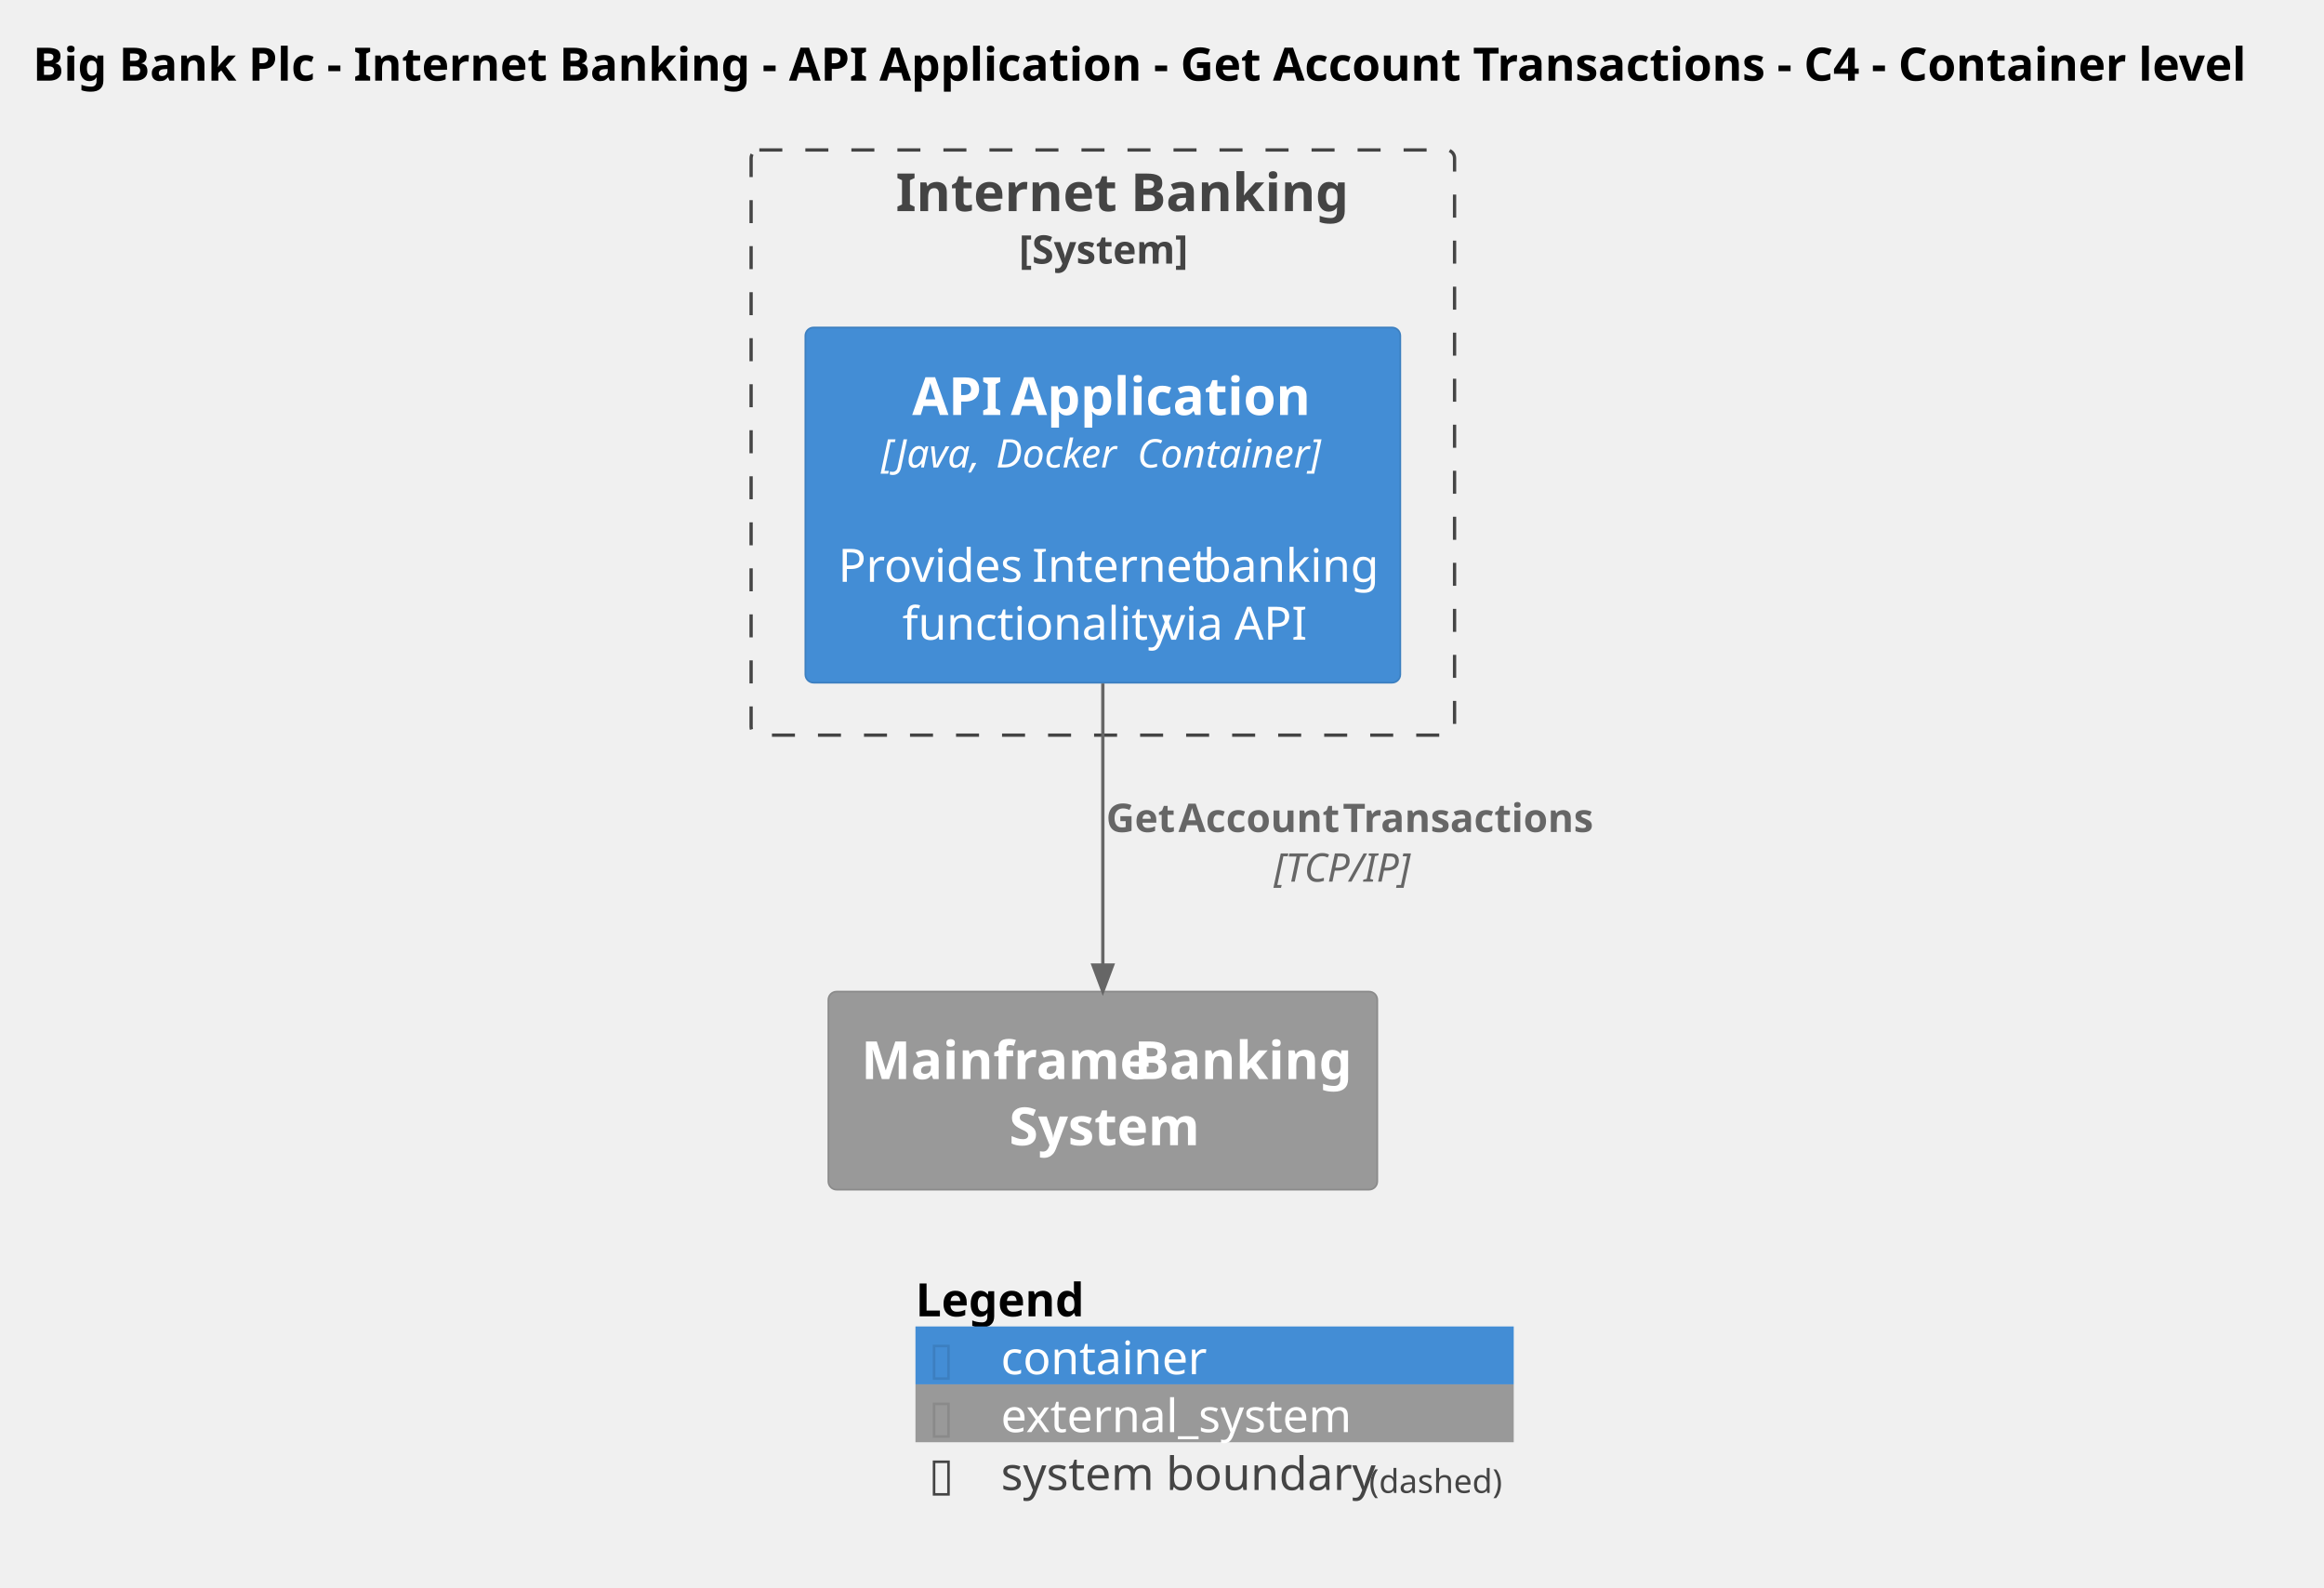
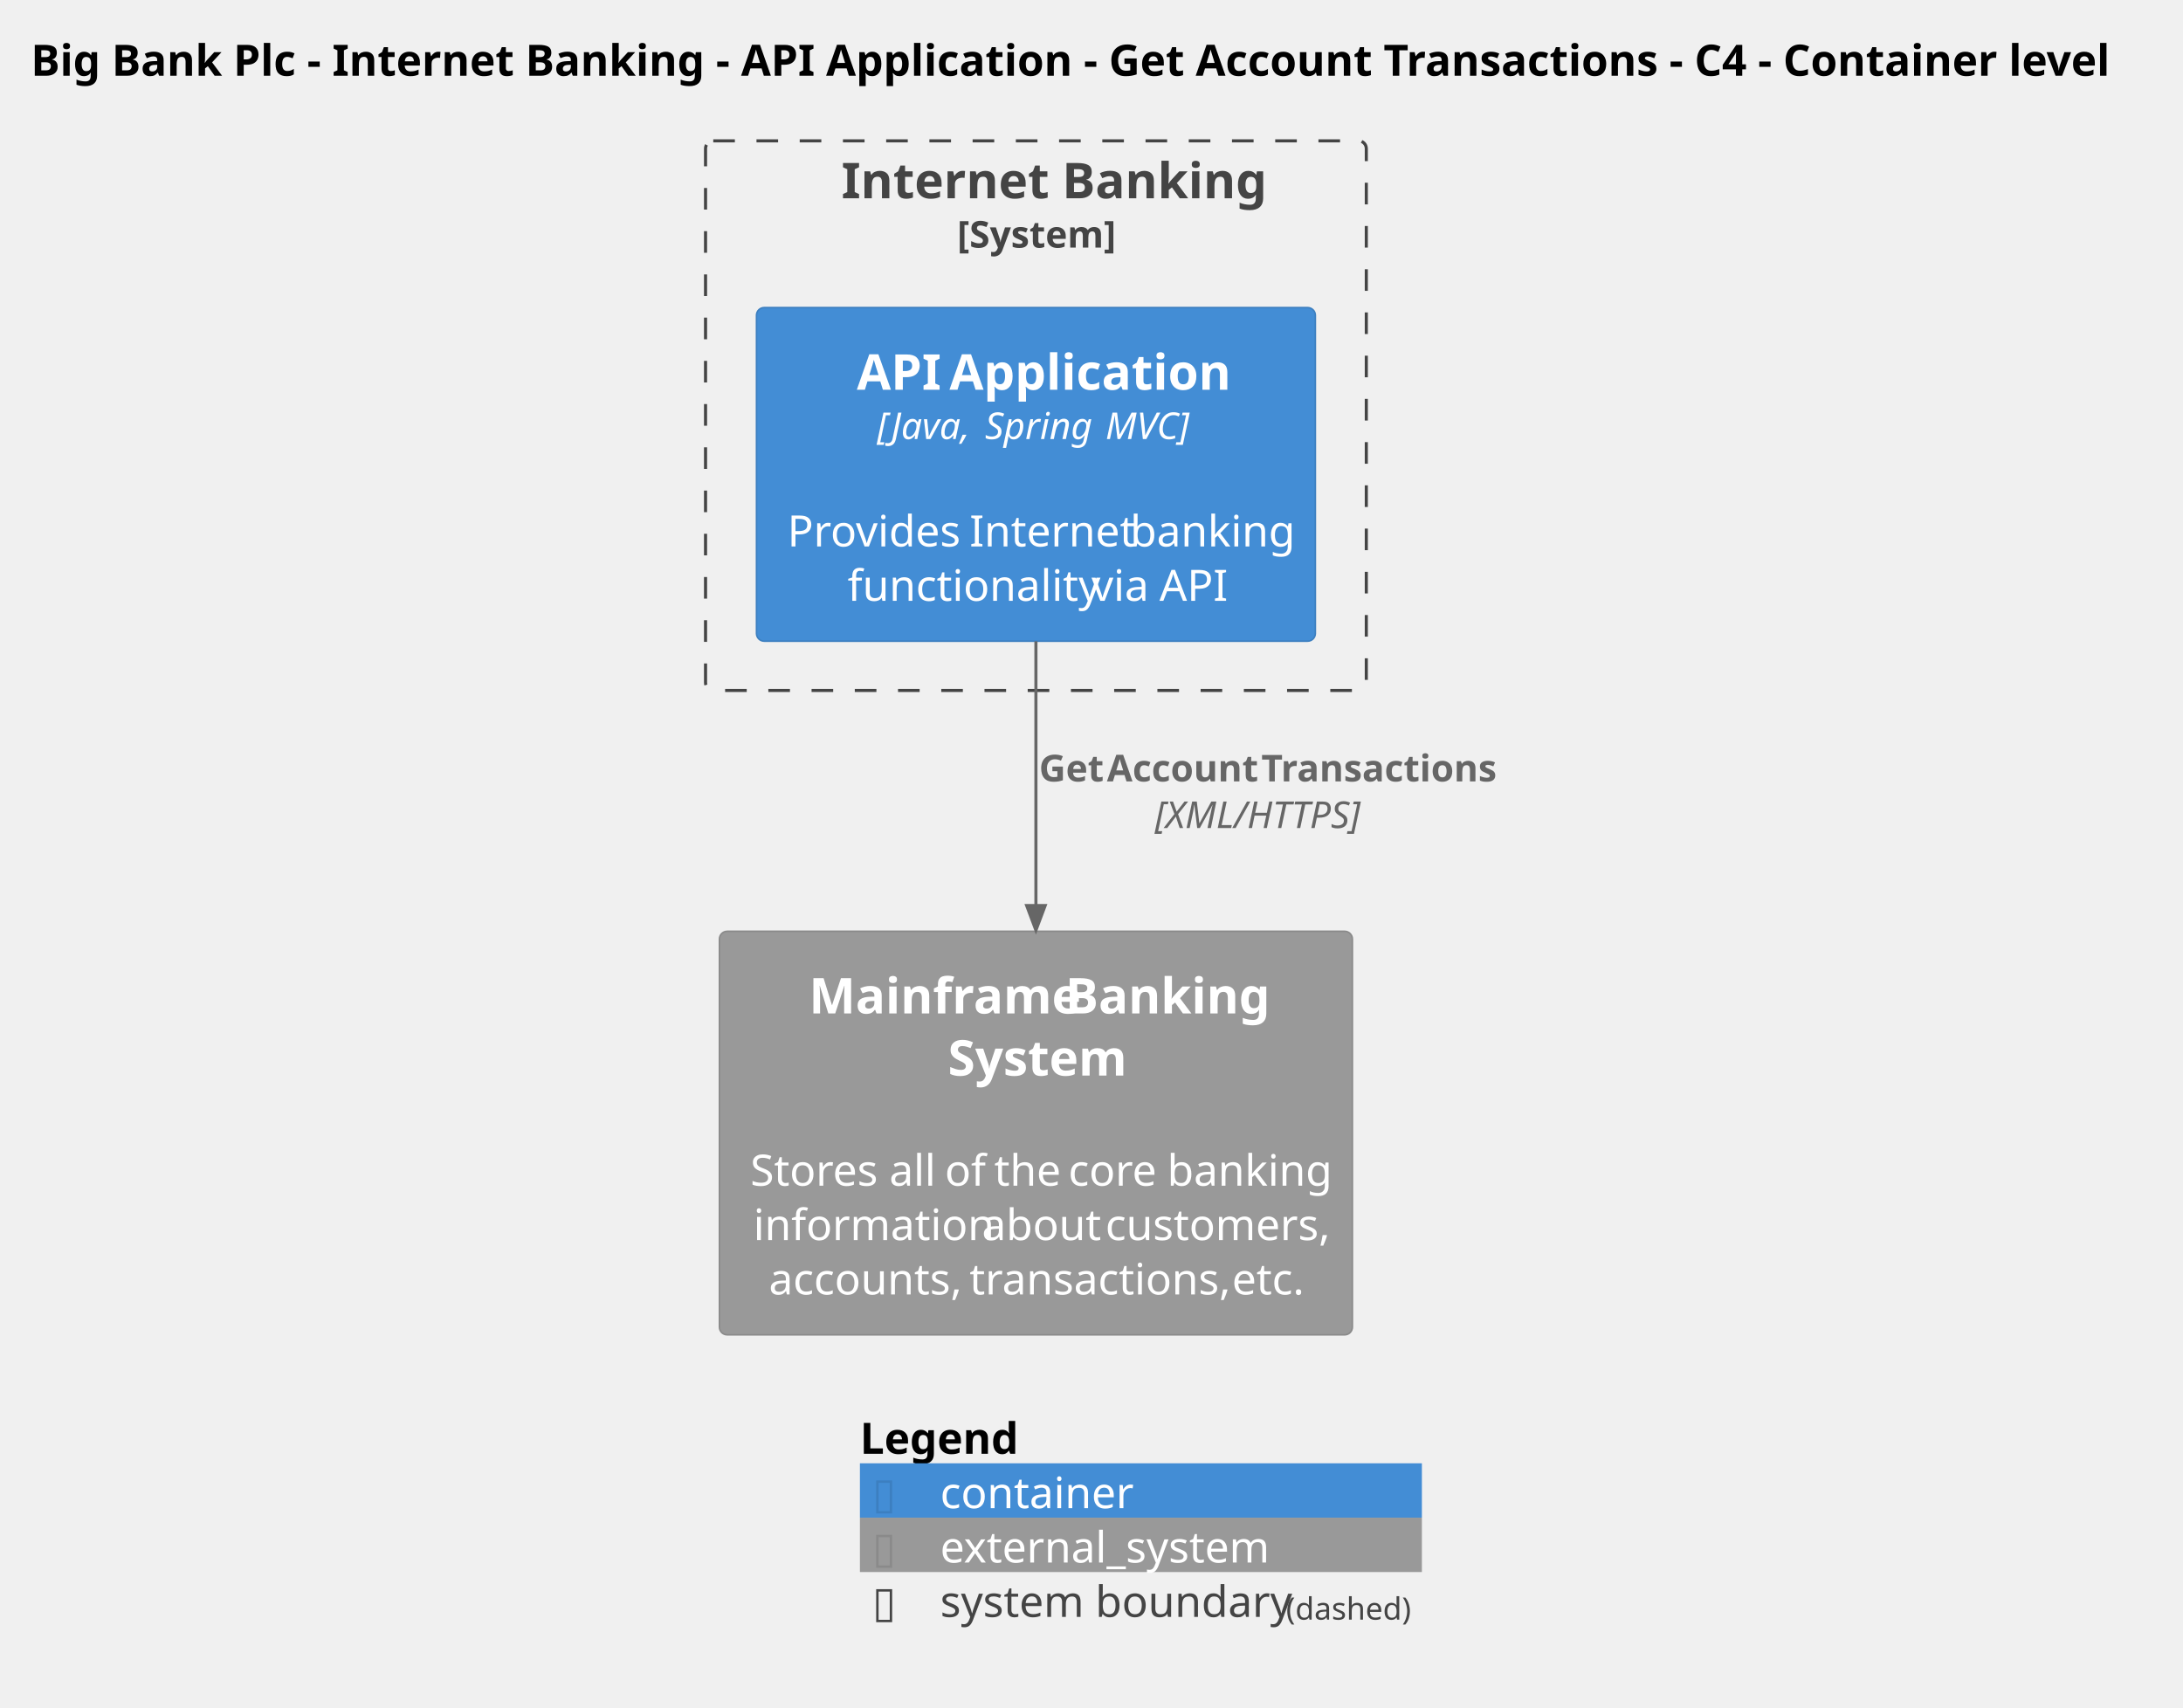
- <svg xmlns="http://www.w3.org/2000/svg" contentStyleType="text/css" height="483px" preserveAspectRatio="none" style="width:707px;height:483px;background:#FFFFFF;" version="1.1" viewBox="0 0 707 483" width="707px" zoomAndPan="magnify">
+ <svg xmlns="http://www.w3.org/2000/svg" contentStyleType="text/css" height="553px" preserveAspectRatio="none" style="width:707px;height:553px;background:#FFFFFF;" version="1.1" viewBox="0 0 707 553" width="707px" zoomAndPan="magnify">
  <defs />
  <g>
    <text fill="#000000" font-family="sans-serif" font-size="14" font-weight="bold" lengthAdjust="spacing" textLength="679" x="10" y="24.533">Big Bank Plc - Internet Banking - API Application - Get Account Transactions - C4 - Container level</text>
    <g id="cluster_BigBankPlc.SoftwareSystems.InternetBanking">
      <rect fill="none" height="178" rx="2.5" ry="2.5" style="stroke:#444444;stroke-width:1.0;stroke-dasharray:7.0,7.0;" width="214" x="228.5" y="45.609" />
      <text fill="#444444" font-family="sans-serif" font-size="16" font-weight="bold" lengthAdjust="spacing" textLength="126" x="272.5" y="64.219">Internet Banking</text>
      <text fill="#444444" font-family="sans-serif" font-size="12" font-weight="bold" lengthAdjust="spacing" textLength="51" x="310" y="80.191">[System]</text>
    </g>
    <g id="elem_BigBankPlc.SoftwareSystems.InternetBanking.Containers.APIApplication">
      <rect fill="#438DD5" height="108.047" rx="2.5" ry="2.5" style="stroke:#3C7FC0;stroke-width:0.5;" width="181" x="245" y="99.609" />
      <text fill="#FFFFFF" font-family="sans-serif" font-size="16" font-weight="bold" lengthAdjust="spacing" textLength="26" x="277.5" y="126.219">API</text>
      <text fill="#FFFFFF" font-family="sans-serif" font-size="16" font-weight="bold" lengthAdjust="spacing" textLength="4" x="303.5" y="126.219"> </text>
      <text fill="#FFFFFF" font-family="sans-serif" font-size="16" font-weight="bold" lengthAdjust="spacing" textLength="86" x="307.5" y="126.219">Application</text>
-       <text fill="#FFFFFF" font-family="sans-serif" font-size="12" font-style="italic" lengthAdjust="spacing" textLength="32" x="268" y="142.191">[Java,</text>
-       <text fill="#FFFFFF" font-family="sans-serif" font-size="12" font-style="italic" lengthAdjust="spacing" textLength="3" x="300" y="142.191"> </text>
-       <text fill="#FFFFFF" font-family="sans-serif" font-size="12" font-style="italic" lengthAdjust="spacing" textLength="40" x="303" y="142.191">Docker</text>
-       <text fill="#FFFFFF" font-family="sans-serif" font-size="12" font-style="italic" lengthAdjust="spacing" textLength="3" x="343" y="142.191"> </text>
-       <text fill="#FFFFFF" font-family="sans-serif" font-size="12" font-style="italic" lengthAdjust="spacing" textLength="57" x="346" y="142.191">Container]</text>
+       <text fill="#FFFFFF" font-family="sans-serif" font-size="12" font-style="italic" lengthAdjust="spacing" textLength="32" x="284" y="142.191">[Java,</text>
+       <text fill="#FFFFFF" font-family="sans-serif" font-size="12" font-style="italic" lengthAdjust="spacing" textLength="3" x="316" y="142.191"> </text>
+       <text fill="#FFFFFF" font-family="sans-serif" font-size="12" font-style="italic" lengthAdjust="spacing" textLength="36" x="319" y="142.191">Spring</text>
+       <text fill="#FFFFFF" font-family="sans-serif" font-size="12" font-style="italic" lengthAdjust="spacing" textLength="3" x="355" y="142.191"> </text>
+       <text fill="#FFFFFF" font-family="sans-serif" font-size="12" font-style="italic" lengthAdjust="spacing" textLength="29" x="358" y="142.191">MVC]</text>
      <text fill="#FFFFFF" font-family="sans-serif" font-size="14" lengthAdjust="spacing" textLength="4" x="333.5" y="159.361"> </text>
      <text fill="#FFFFFF" font-family="sans-serif" font-size="14" lengthAdjust="spacing" textLength="55" x="255" y="176.971">Provides</text>
      <text fill="#FFFFFF" font-family="sans-serif" font-size="14" lengthAdjust="spacing" textLength="4" x="310" y="176.971"> </text>
      <text fill="#FFFFFF" font-family="sans-serif" font-size="14" lengthAdjust="spacing" textLength="48" x="314" y="176.971">Internet</text>
      <text fill="#FFFFFF" font-family="sans-serif" font-size="14" lengthAdjust="spacing" textLength="4" x="362" y="176.971"> </text>
      <text fill="#FFFFFF" font-family="sans-serif" font-size="14" lengthAdjust="spacing" textLength="50" x="366" y="176.971">banking</text>
      <text fill="#FFFFFF" font-family="sans-serif" font-size="14" lengthAdjust="spacing" textLength="75" x="274.5" y="194.58">functionality</text>
      <text fill="#FFFFFF" font-family="sans-serif" font-size="14" lengthAdjust="spacing" textLength="4" x="349.5" y="194.58"> </text>
      <text fill="#FFFFFF" font-family="sans-serif" font-size="14" lengthAdjust="spacing" textLength="18" x="353.5" y="194.58">via</text>
      <text fill="#FFFFFF" font-family="sans-serif" font-size="14" lengthAdjust="spacing" textLength="4" x="371.5" y="194.58"> </text>
      <text fill="#FFFFFF" font-family="sans-serif" font-size="14" lengthAdjust="spacing" textLength="21" x="375.5" y="194.58">API</text>
    </g>
    <g id="elem_BigBankPlc.SoftwareSystems.MainframeBankingSystem">
-       <rect fill="#999999" height="60.25" rx="2.5" ry="2.5" style="stroke:#8A8A8A;stroke-width:0.5;" width="167" x="252" y="301.609" />
+       <rect fill="#999999" height="130.688" rx="2.5" ry="2.5" style="stroke:#8A8A8A;stroke-width:0.5;" width="205" x="233" y="301.609" />
      <text fill="#FFFFFF" font-family="sans-serif" font-size="16" font-weight="bold" lengthAdjust="spacing" textLength="79" x="262" y="328.219">Mainframe</text>
      <text fill="#FFFFFF" font-family="sans-serif" font-size="16" font-weight="bold" lengthAdjust="spacing" textLength="4" x="341" y="328.219"> </text>
      <text fill="#FFFFFF" font-family="sans-serif" font-size="16" font-weight="bold" lengthAdjust="spacing" textLength="64" x="345" y="328.219">Banking</text>
      <text fill="#FFFFFF" font-family="sans-serif" font-size="16" font-weight="bold" lengthAdjust="spacing" textLength="57" x="307" y="348.344">System</text>
+       <text fill="#FFFFFF" font-family="sans-serif" font-size="14" lengthAdjust="spacing" textLength="4" x="333.5" y="366.393"> </text>
+       <text fill="#FFFFFF" font-family="sans-serif" font-size="14" lengthAdjust="spacing" textLength="41" x="243" y="384.002">Stores</text>
+       <text fill="#FFFFFF" font-family="sans-serif" font-size="14" lengthAdjust="spacing" textLength="4" x="284" y="384.002"> </text>
+       <text fill="#FFFFFF" font-family="sans-serif" font-size="14" lengthAdjust="spacing" textLength="14" x="288" y="384.002">all</text>
+       <text fill="#FFFFFF" font-family="sans-serif" font-size="14" lengthAdjust="spacing" textLength="4" x="302" y="384.002"> </text>
+       <text fill="#FFFFFF" font-family="sans-serif" font-size="14" lengthAdjust="spacing" textLength="12" x="306" y="384.002">of</text>
+       <text fill="#FFFFFF" font-family="sans-serif" font-size="14" lengthAdjust="spacing" textLength="4" x="318" y="384.002"> </text>
+       <text fill="#FFFFFF" font-family="sans-serif" font-size="14" lengthAdjust="spacing" textLength="20" x="322" y="384.002">the</text>
+       <text fill="#FFFFFF" font-family="sans-serif" font-size="14" lengthAdjust="spacing" textLength="4" x="342" y="384.002"> </text>
+       <text fill="#FFFFFF" font-family="sans-serif" font-size="14" lengthAdjust="spacing" textLength="28" x="346" y="384.002">core</text>
+       <text fill="#FFFFFF" font-family="sans-serif" font-size="14" lengthAdjust="spacing" textLength="4" x="374" y="384.002"> </text>
+       <text fill="#FFFFFF" font-family="sans-serif" font-size="14" lengthAdjust="spacing" textLength="50" x="378" y="384.002">banking</text>
+       <text fill="#FFFFFF" font-family="sans-serif" font-size="14" lengthAdjust="spacing" textLength="70" x="244" y="401.611">information</text>
+       <text fill="#FFFFFF" font-family="sans-serif" font-size="14" lengthAdjust="spacing" textLength="4" x="314" y="401.611"> </text>
+       <text fill="#FFFFFF" font-family="sans-serif" font-size="14" lengthAdjust="spacing" textLength="36" x="318" y="401.611">about</text>
+       <text fill="#FFFFFF" font-family="sans-serif" font-size="14" lengthAdjust="spacing" textLength="4" x="354" y="401.611"> </text>
+       <text fill="#FFFFFF" font-family="sans-serif" font-size="14" lengthAdjust="spacing" textLength="69" x="358" y="401.611">customers,</text>
+       <text fill="#FFFFFF" font-family="sans-serif" font-size="14" lengthAdjust="spacing" textLength="61" x="249" y="419.221">accounts,</text>
+       <text fill="#FFFFFF" font-family="sans-serif" font-size="14" lengthAdjust="spacing" textLength="4" x="310" y="419.221"> </text>
+       <text fill="#FFFFFF" font-family="sans-serif" font-size="14" lengthAdjust="spacing" textLength="81" x="314" y="419.221">transactions,</text>
+       <text fill="#FFFFFF" font-family="sans-serif" font-size="14" lengthAdjust="spacing" textLength="4" x="395" y="419.221"> </text>
+       <text fill="#FFFFFF" font-family="sans-serif" font-size="14" lengthAdjust="spacing" textLength="23" x="399" y="419.221">etc.</text>
    </g>
    <g id="link_BigBankPlc.SoftwareSystems.InternetBanking.Containers.APIApplication_BigBankPlc.SoftwareSystems.MainframeBankingSystem">
-       <path d="M335.5,207.889 C335.5,238.649 335.5,268.149 335.5,293.529 " fill="none" id="BigBankPlc.SoftwareSystems.InternetBanking.Containers.APIApplication-to-BigBankPlc.SoftwareSystems.MainframeBankingSystem" style="stroke:#666666;stroke-width:1.0;" />
-       <polygon fill="#666666" points="335.5,301.529,338.5,293.529,332.5,293.529,335.5,301.529" style="stroke:#666666;stroke-width:1.0;" />
+       <path d="M335.5,207.709 C335.5,236.099 335.5,263.279 335.5,293.269 " fill="none" id="BigBankPlc.SoftwareSystems.InternetBanking.Containers.APIApplication-to-BigBankPlc.SoftwareSystems.MainframeBankingSystem" style="stroke:#666666;stroke-width:1.0;" />
+       <polygon fill="#666666" points="335.5,301.269,338.5,293.269,332.5,293.269,335.5,301.269" style="stroke:#666666;stroke-width:1.0;" />
      <text fill="#666666" font-family="sans-serif" font-size="12" font-weight="bold" lengthAdjust="spacing" textLength="19" x="336.5" y="253.066">Get</text>
      <text fill="#666666" font-family="sans-serif" font-size="12" font-weight="bold" lengthAdjust="spacing" textLength="3" x="355.5" y="253.066"> </text>
      <text fill="#666666" font-family="sans-serif" font-size="12" font-weight="bold" lengthAdjust="spacing" textLength="47" x="358.5" y="253.066">Account</text>
      <text fill="#666666" font-family="sans-serif" font-size="12" font-weight="bold" lengthAdjust="spacing" textLength="3" x="405.5" y="253.066"> </text>
      <text fill="#666666" font-family="sans-serif" font-size="12" font-weight="bold" lengthAdjust="spacing" textLength="75" x="408.5" y="253.066">Transactions</text>
-       <text fill="#666666" font-family="sans-serif" font-size="12" font-style="italic" lengthAdjust="spacing" textLength="45" x="387.5" y="268.16">[TCP/IP]</text>
+       <text fill="#666666" font-family="sans-serif" font-size="12" font-style="italic" lengthAdjust="spacing" textLength="72" x="374" y="268.16">[XML/HTTPS]</text>
    </g>
-     <rect fill="none" height="17.609" style="stroke:none;stroke-width:1.0;" width="182" x="278.5" y="385.859" />
-     <text fill="#000000" font-family="sans-serif" font-size="14" font-weight="bold" lengthAdjust="spacing" textLength="53" x="278.5" y="400.393">Legend</text>
-     <text fill="#FFFFFF" font-family="sans-serif" font-size="14" lengthAdjust="spacing" textLength="4" x="331.5" y="400.393"> </text>
-     <rect fill="#438DD5" height="17.609" style="stroke:none;stroke-width:1.0;" width="182" x="278.5" y="403.469" />
-     <text fill="#3C7FC0" font-family="sans-serif" font-size="14" lengthAdjust="spacing" textLength="14" x="282.5" y="418.002">▯</text>
-     <text fill="#FFFFFF" font-family="sans-serif" font-size="14" lengthAdjust="spacing" textLength="4" x="296.5" y="418.002"> </text>
-     <text fill="#FFFFFF" font-family="sans-serif" font-size="14" lengthAdjust="spacing" textLength="59" x="304.5" y="418.002">container</text>
-     <text fill="#FFFFFF" font-family="sans-serif" font-size="14" lengthAdjust="spacing" textLength="4" x="367.5" y="418.002"> </text>
-     <rect fill="#999999" height="17.609" style="stroke:none;stroke-width:1.0;" width="182" x="278.5" y="421.078" />
-     <text fill="#8A8A8A" font-family="sans-serif" font-size="14" lengthAdjust="spacing" textLength="14" x="282.5" y="435.611">▯</text>
-     <text fill="#FFFFFF" font-family="sans-serif" font-size="14" lengthAdjust="spacing" textLength="4" x="296.5" y="435.611"> </text>
-     <text fill="#FFFFFF" font-family="sans-serif" font-size="14" lengthAdjust="spacing" textLength="102" x="304.5" y="435.611">external_system</text>
-     <text fill="#FFFFFF" font-family="sans-serif" font-size="14" lengthAdjust="spacing" textLength="4" x="410.5" y="435.611"> </text>
-     <rect fill="none" height="17.609" style="stroke:none;stroke-width:1.0;" width="182" x="278.5" y="438.688" />
-     <text fill="#444444" font-family="sans-serif" font-size="14" lengthAdjust="spacing" textLength="14" x="282.5" y="453.221">▯</text>
-     <text fill="#FFFFFF" font-family="sans-serif" font-size="14" lengthAdjust="spacing" textLength="4" x="296.5" y="453.221"> </text>
-     <text fill="#444444" font-family="sans-serif" font-size="14" lengthAdjust="spacing" textLength="108" x="304.5" y="453.221">system boundary</text>
-     <text fill="#444444" font-family="sans-serif" font-size="10" lengthAdjust="spacing" textLength="40" x="416.5" y="454.1">(dashed)</text>
-     <text fill="#FFFFFF" font-family="sans-serif" font-size="14" lengthAdjust="spacing" textLength="4" x="456.5" y="453.221"> </text>
-     <line style="stroke:none;stroke-width:1.0;" x1="278.5" x2="460.5" y1="385.859" y2="385.859" />
-     <line style="stroke:none;stroke-width:1.0;" x1="278.5" x2="460.5" y1="403.469" y2="403.469" />
-     <line style="stroke:none;stroke-width:1.0;" x1="278.5" x2="460.5" y1="421.078" y2="421.078" />
-     <line style="stroke:none;stroke-width:1.0;" x1="278.5" x2="460.5" y1="438.688" y2="438.688" />
+     <rect fill="none" height="17.609" style="stroke:none;stroke-width:1.0;" width="182" x="278.5" y="456.297" />
+     <text fill="#000000" font-family="sans-serif" font-size="14" font-weight="bold" lengthAdjust="spacing" textLength="53" x="278.5" y="470.83">Legend</text>
+     <text fill="#FFFFFF" font-family="sans-serif" font-size="14" lengthAdjust="spacing" textLength="4" x="331.5" y="470.83"> </text>
+     <rect fill="#438DD5" height="17.609" style="stroke:none;stroke-width:1.0;" width="182" x="278.5" y="473.906" />
+     <text fill="#3C7FC0" font-family="sans-serif" font-size="14" lengthAdjust="spacing" textLength="14" x="282.5" y="488.44">▯</text>
+     <text fill="#FFFFFF" font-family="sans-serif" font-size="14" lengthAdjust="spacing" textLength="4" x="296.5" y="488.44"> </text>
+     <text fill="#FFFFFF" font-family="sans-serif" font-size="14" lengthAdjust="spacing" textLength="59" x="304.5" y="488.44">container</text>
+     <text fill="#FFFFFF" font-family="sans-serif" font-size="14" lengthAdjust="spacing" textLength="4" x="367.5" y="488.44"> </text>
+     <rect fill="#999999" height="17.609" style="stroke:none;stroke-width:1.0;" width="182" x="278.5" y="491.516" />
+     <text fill="#8A8A8A" font-family="sans-serif" font-size="14" lengthAdjust="spacing" textLength="14" x="282.5" y="506.049">▯</text>
+     <text fill="#FFFFFF" font-family="sans-serif" font-size="14" lengthAdjust="spacing" textLength="4" x="296.5" y="506.049"> </text>
+     <text fill="#FFFFFF" font-family="sans-serif" font-size="14" lengthAdjust="spacing" textLength="102" x="304.5" y="506.049">external_system</text>
+     <text fill="#FFFFFF" font-family="sans-serif" font-size="14" lengthAdjust="spacing" textLength="4" x="410.5" y="506.049"> </text>
+     <rect fill="none" height="17.609" style="stroke:none;stroke-width:1.0;" width="182" x="278.5" y="509.125" />
+     <text fill="#444444" font-family="sans-serif" font-size="14" lengthAdjust="spacing" textLength="14" x="282.5" y="523.658">▯</text>
+     <text fill="#FFFFFF" font-family="sans-serif" font-size="14" lengthAdjust="spacing" textLength="4" x="296.5" y="523.658"> </text>
+     <text fill="#444444" font-family="sans-serif" font-size="14" lengthAdjust="spacing" textLength="108" x="304.5" y="523.658">system boundary</text>
+     <text fill="#444444" font-family="sans-serif" font-size="10" lengthAdjust="spacing" textLength="40" x="416.5" y="524.537">(dashed)</text>
+     <text fill="#FFFFFF" font-family="sans-serif" font-size="14" lengthAdjust="spacing" textLength="4" x="456.5" y="523.658"> </text>
    <line style="stroke:none;stroke-width:1.0;" x1="278.5" x2="460.5" y1="456.297" y2="456.297" />
-     <line style="stroke:none;stroke-width:1.0;" x1="278.5" x2="278.5" y1="385.859" y2="456.297" />
-     <line style="stroke:none;stroke-width:1.0;" x1="460.5" x2="460.5" y1="385.859" y2="456.297" />
+     <line style="stroke:none;stroke-width:1.0;" x1="278.5" x2="460.5" y1="473.906" y2="473.906" />
+     <line style="stroke:none;stroke-width:1.0;" x1="278.5" x2="460.5" y1="491.516" y2="491.516" />
+     <line style="stroke:none;stroke-width:1.0;" x1="278.5" x2="460.5" y1="509.125" y2="509.125" />
+     <line style="stroke:none;stroke-width:1.0;" x1="278.5" x2="460.5" y1="526.734" y2="526.734" />
+     <line style="stroke:none;stroke-width:1.0;" x1="278.5" x2="278.5" y1="456.297" y2="526.734" />
+     <line style="stroke:none;stroke-width:1.0;" x1="460.5" x2="460.5" y1="456.297" y2="526.734" />
  </g>
</svg>
